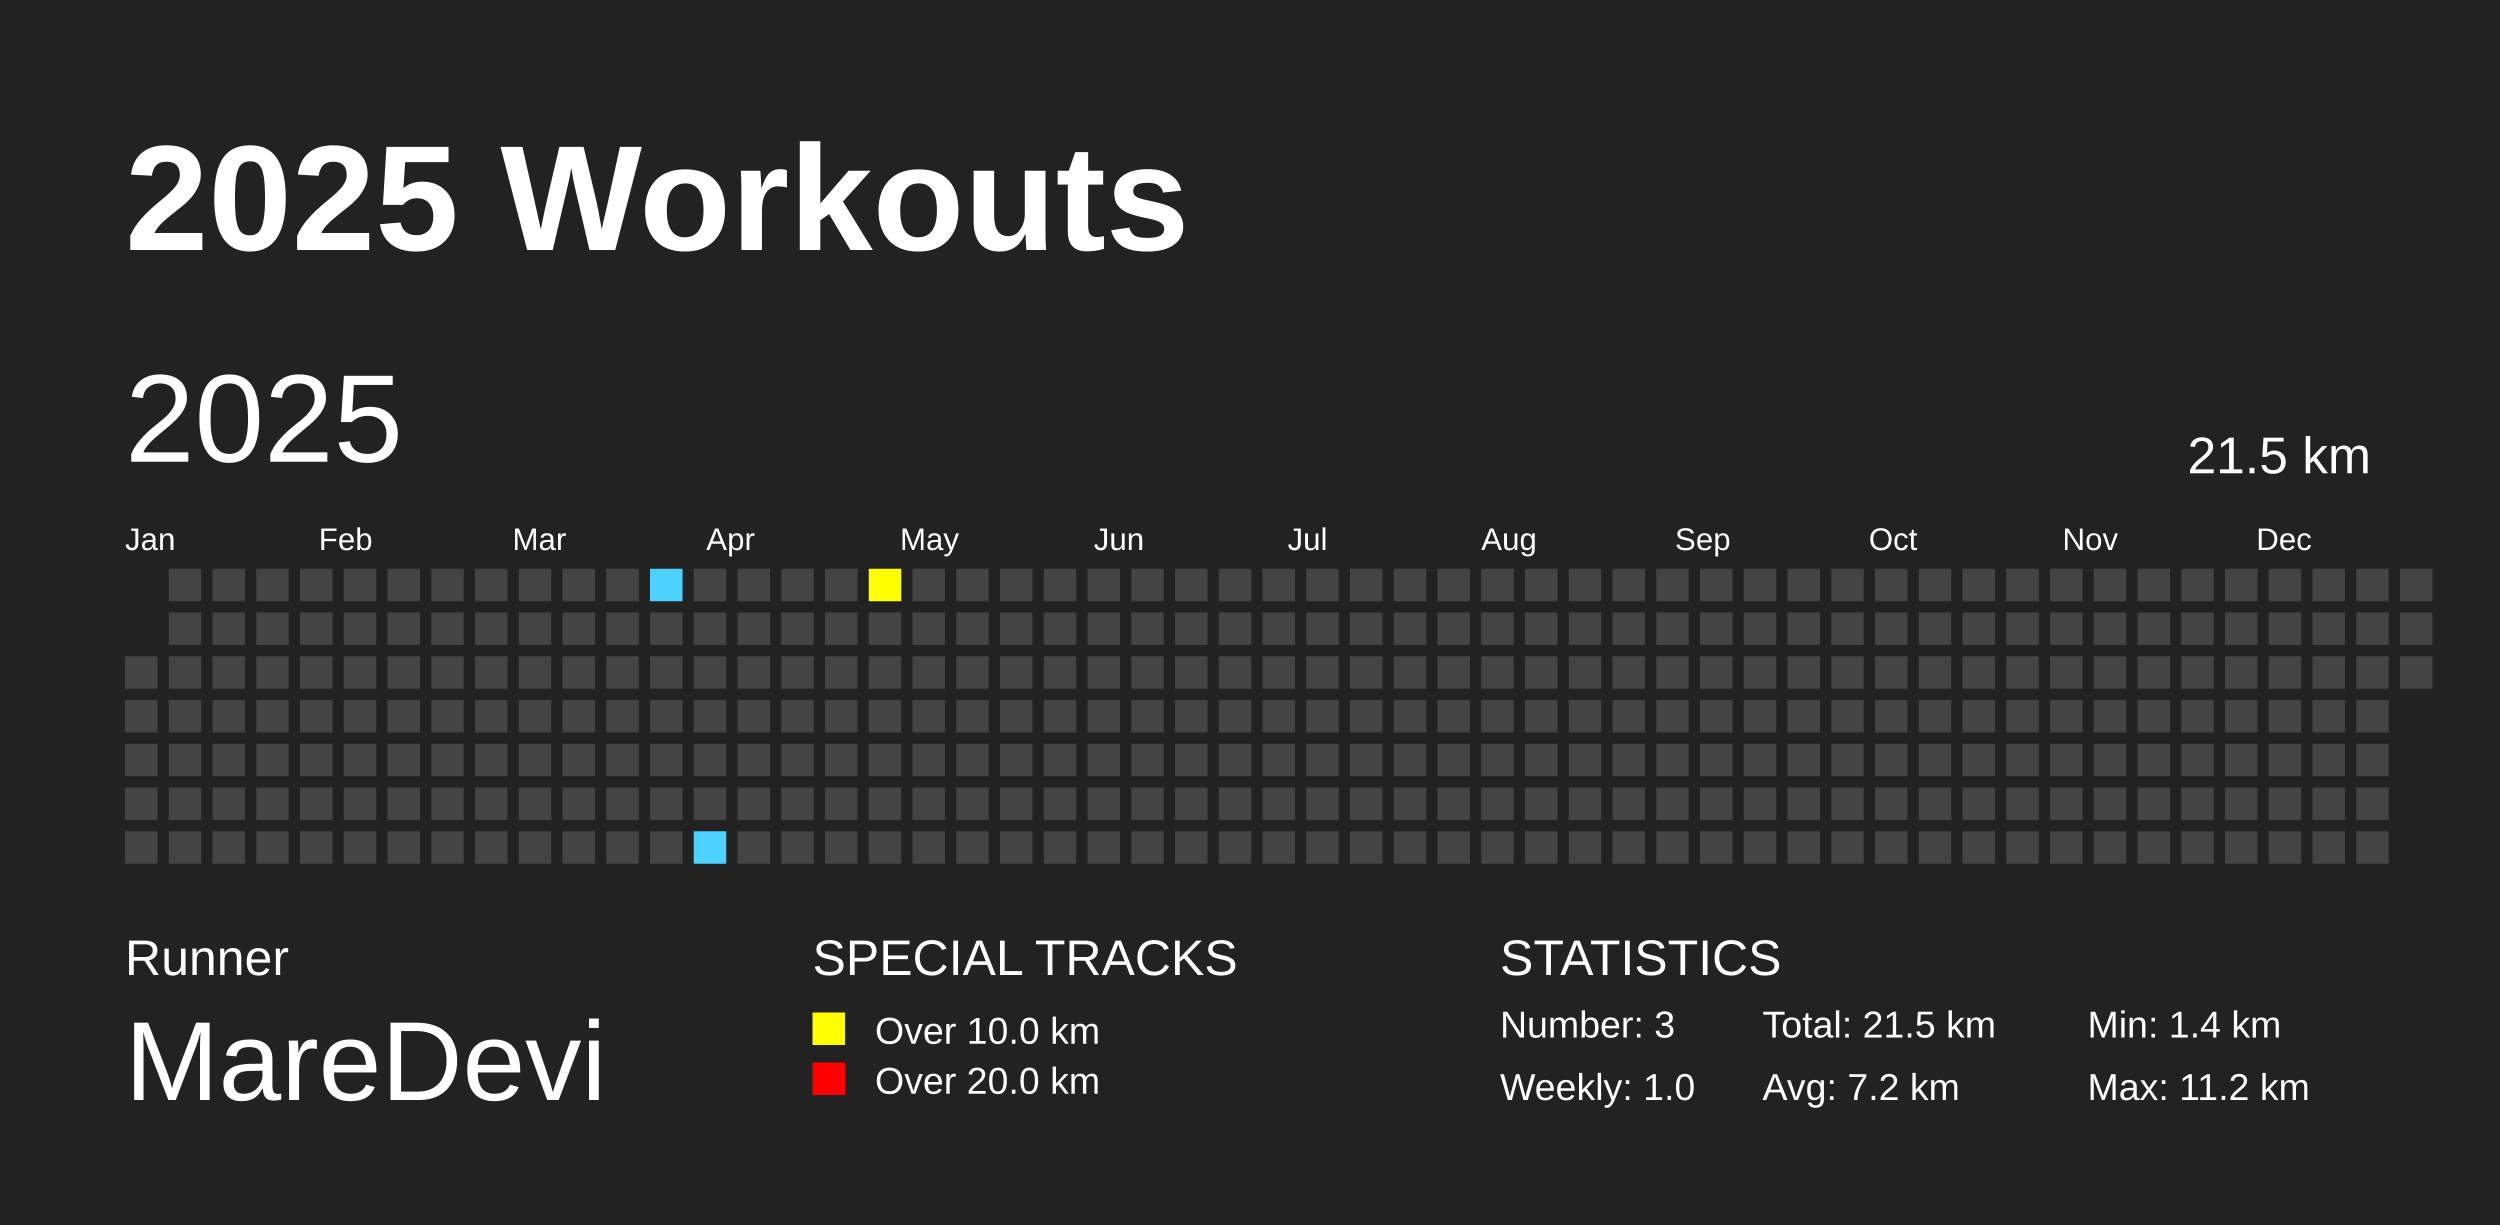
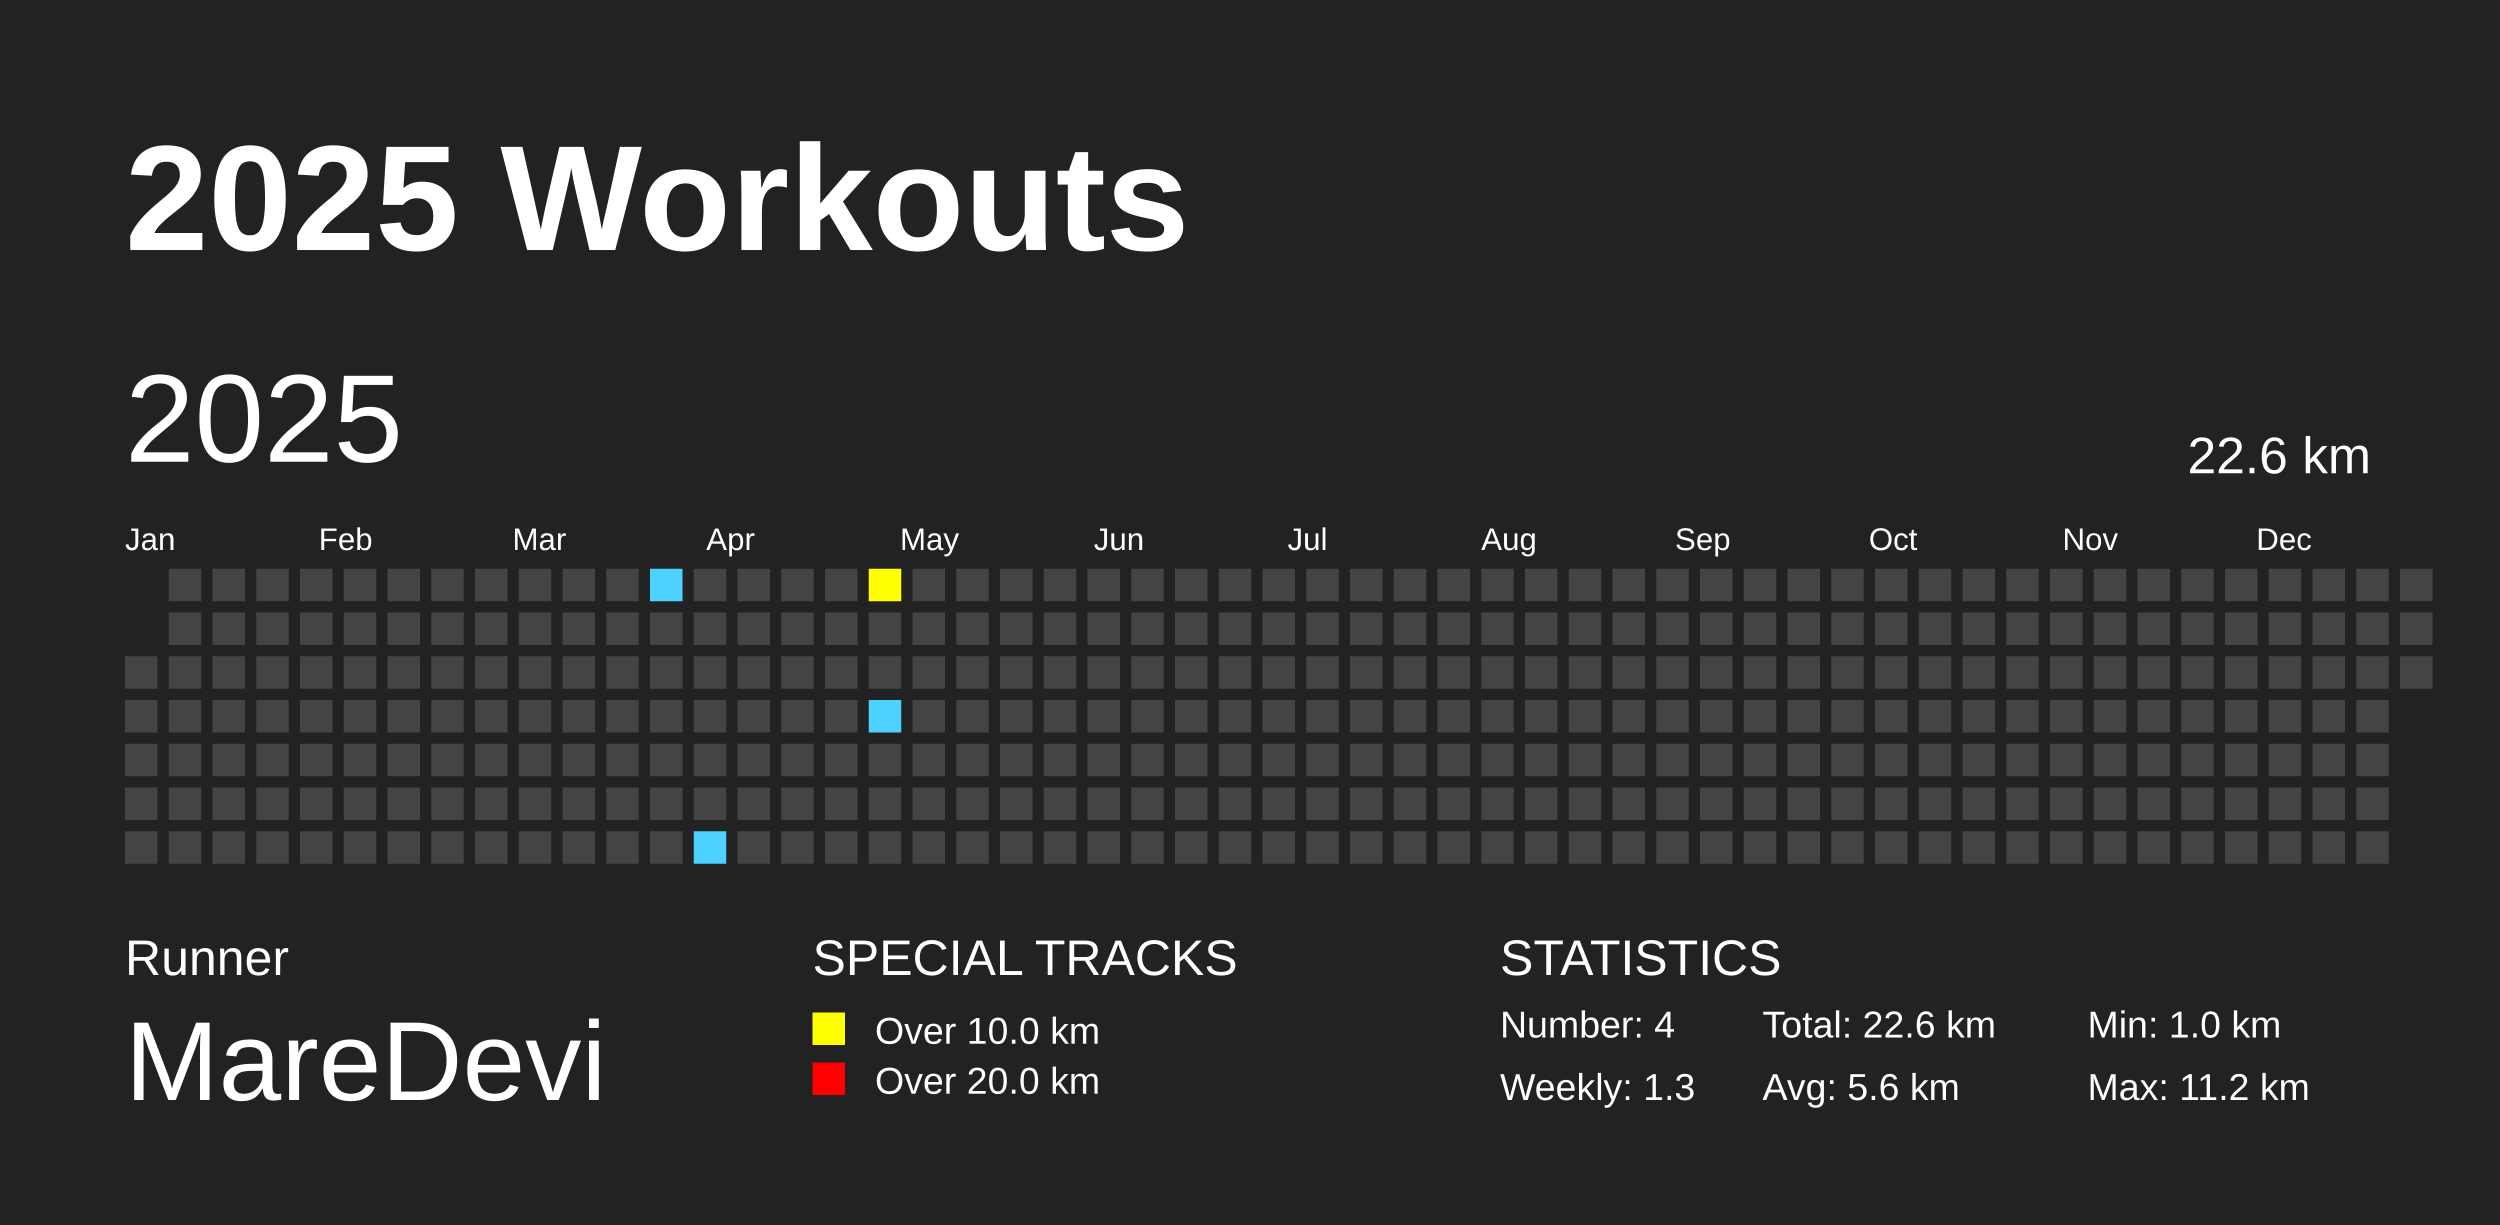
<svg xmlns="http://www.w3.org/2000/svg" baseProfile="full" height="98mm" version="1.1" viewBox="0,0,200,98" width="200mm">
  <defs />
  <rect fill="#222222" height="98" width="200" x="0" y="0" />
  <text fill="#FFFFFF" style="font-size:12px; font-family:Arial; font-weight:bold;" x="10" y="20">2025 Workouts</text>
  <text fill="#FFFFFF" style="font-size:4px; font-family:Arial" x="10" y="78">Runner</text>
  <text fill="#FFFFFF" style="font-size:9px; font-family:Arial" x="10" y="88">MareDevi</text>
  <text fill="#FFFFFF" style="font-size:4px; font-family:Arial" x="65" y="78">SPECIAL TRACKS</text>
  <rect fill="yellow" height="2.6" width="2.6" x="65" y="81" />
  <text fill="#FFFFFF" style="font-size:3px; font-family:Arial" x="70" y="83.5">Over 10.0 km</text>
  <rect fill="red" height="2.6" width="2.6" x="65" y="85" />
  <text fill="#FFFFFF" style="font-size:3px; font-family:Arial" x="70" y="87.5">Over 20.0 km</text>
  <text fill="#FFFFFF" style="font-size:4px; font-family:Arial" x="120" y="78">STATISTICS</text>
-   <text fill="#FFFFFF" style="font-size:3px; font-family:Arial" x="120" y="83">Number: 3</text>
-   <text fill="#FFFFFF" style="font-size:3px; font-family:Arial" x="120" y="88">Weekly: 1.0</text>
-   <text fill="#FFFFFF" style="font-size:3px; font-family:Arial" x="141" y="83">Total: 21.5 km</text>
-   <text fill="#FFFFFF" style="font-size:3px; font-family:Arial" x="141" y="88">Avg: 7.2 km</text>
-   <text fill="#FFFFFF" style="font-size:3px; font-family:Arial" x="167" y="83">Min: 1.4 km</text>
+   <text fill="#FFFFFF" style="font-size:3px; font-family:Arial" x="120" y="83">Number: 4</text>
+   <text fill="#FFFFFF" style="font-size:3px; font-family:Arial" x="120" y="88">Weekly: 1.3</text>
+   <text fill="#FFFFFF" style="font-size:3px; font-family:Arial" x="141" y="83">Total: 22.6 km</text>
+   <text fill="#FFFFFF" style="font-size:3px; font-family:Arial" x="141" y="88">Avg: 5.6 km</text>
+   <text fill="#FFFFFF" style="font-size:3px; font-family:Arial" x="167" y="83">Min: 1.0 km</text>
  <text fill="#FFFFFF" style="font-size:3px; font-family:Arial" x="167" y="88">Max: 11.2 km</text>
  <text dominant-baseline="hanging" fill="#FFFFFF" style="font-size:10.0px; font-family:Arial;" x="10" y="30">2025</text>
-   <text dominant-baseline="hanging" fill="#FFFFFF" style="font-size:4.125px; font-family:Arial;" x="175" y="35">21.5 km</text>
+   <text dominant-baseline="hanging" fill="#FFFFFF" style="font-size:4.125px; font-family:Arial;" x="175" y="35">22.6 km</text>
  <text fill="#FFFFFF" style="font-size:2.5px; font-family:Arial" x="10.0" y="44">Jan</text>
  <text fill="#FFFFFF" style="font-size:2.5px; font-family:Arial" x="25.5" y="44">Feb</text>
  <text fill="#FFFFFF" style="font-size:2.5px; font-family:Arial" x="41.0" y="44">Mar</text>
  <text fill="#FFFFFF" style="font-size:2.5px; font-family:Arial" x="56.5" y="44">Apr</text>
  <text fill="#FFFFFF" style="font-size:2.5px; font-family:Arial" x="72.0" y="44">May</text>
  <text fill="#FFFFFF" style="font-size:2.5px; font-family:Arial" x="87.5" y="44">Jun</text>
  <text fill="#FFFFFF" style="font-size:2.5px; font-family:Arial" x="103.0" y="44">Jul</text>
  <text fill="#FFFFFF" style="font-size:2.5px; font-family:Arial" x="118.5" y="44">Aug</text>
  <text fill="#FFFFFF" style="font-size:2.5px; font-family:Arial" x="134.0" y="44">Sep</text>
  <text fill="#FFFFFF" style="font-size:2.5px; font-family:Arial" x="149.5" y="44">Oct</text>
  <text fill="#FFFFFF" style="font-size:2.5px; font-family:Arial" x="165.0" y="44">Nov</text>
  <text fill="#FFFFFF" style="font-size:2.5px; font-family:Arial" x="180.5" y="44">Dec</text>
  <rect fill="#444444" height="2.6" width="2.6" x="10.0" y="52.5" />
  <rect fill="#444444" height="2.6" width="2.6" x="10.0" y="56.0" />
  <rect fill="#444444" height="2.6" width="2.6" x="10.0" y="59.5" />
  <rect fill="#444444" height="2.6" width="2.6" x="10.0" y="63.0" />
  <rect fill="#444444" height="2.6" width="2.6" x="10.0" y="66.5" />
  <rect fill="#444444" height="2.6" width="2.6" x="13.5" y="45.5" />
  <rect fill="#444444" height="2.6" width="2.6" x="13.5" y="49.0" />
  <rect fill="#444444" height="2.6" width="2.6" x="13.5" y="52.5" />
  <rect fill="#444444" height="2.6" width="2.6" x="13.5" y="56.0" />
  <rect fill="#444444" height="2.6" width="2.6" x="13.5" y="59.5" />
  <rect fill="#444444" height="2.6" width="2.6" x="13.5" y="63.0" />
  <rect fill="#444444" height="2.6" width="2.6" x="13.5" y="66.5" />
  <rect fill="#444444" height="2.6" width="2.6" x="17.0" y="45.5" />
  <rect fill="#444444" height="2.6" width="2.6" x="17.0" y="49.0" />
  <rect fill="#444444" height="2.6" width="2.6" x="17.0" y="52.5" />
  <rect fill="#444444" height="2.6" width="2.6" x="17.0" y="56.0" />
  <rect fill="#444444" height="2.6" width="2.6" x="17.0" y="59.5" />
  <rect fill="#444444" height="2.6" width="2.6" x="17.0" y="63.0" />
  <rect fill="#444444" height="2.6" width="2.6" x="17.0" y="66.5" />
  <rect fill="#444444" height="2.6" width="2.6" x="20.5" y="45.5" />
  <rect fill="#444444" height="2.6" width="2.6" x="20.5" y="49.0" />
  <rect fill="#444444" height="2.6" width="2.6" x="20.5" y="52.5" />
  <rect fill="#444444" height="2.6" width="2.6" x="20.5" y="56.0" />
  <rect fill="#444444" height="2.6" width="2.6" x="20.5" y="59.5" />
  <rect fill="#444444" height="2.6" width="2.6" x="20.5" y="63.0" />
  <rect fill="#444444" height="2.6" width="2.6" x="20.5" y="66.5" />
  <rect fill="#444444" height="2.6" width="2.6" x="24.0" y="45.5" />
  <rect fill="#444444" height="2.6" width="2.6" x="24.0" y="49.0" />
  <rect fill="#444444" height="2.6" width="2.6" x="24.0" y="52.5" />
  <rect fill="#444444" height="2.6" width="2.6" x="24.0" y="56.0" />
  <rect fill="#444444" height="2.6" width="2.6" x="24.0" y="59.5" />
  <rect fill="#444444" height="2.6" width="2.6" x="24.0" y="63.0" />
  <rect fill="#444444" height="2.6" width="2.6" x="24.0" y="66.5" />
  <rect fill="#444444" height="2.6" width="2.6" x="27.5" y="45.5" />
  <rect fill="#444444" height="2.6" width="2.6" x="27.5" y="49.0" />
  <rect fill="#444444" height="2.6" width="2.6" x="27.5" y="52.5" />
  <rect fill="#444444" height="2.6" width="2.6" x="27.5" y="56.0" />
  <rect fill="#444444" height="2.6" width="2.6" x="27.5" y="59.5" />
  <rect fill="#444444" height="2.6" width="2.6" x="27.5" y="63.0" />
  <rect fill="#444444" height="2.6" width="2.6" x="27.5" y="66.5" />
  <rect fill="#444444" height="2.6" width="2.6" x="31.0" y="45.5" />
  <rect fill="#444444" height="2.6" width="2.6" x="31.0" y="49.0" />
  <rect fill="#444444" height="2.6" width="2.6" x="31.0" y="52.5" />
  <rect fill="#444444" height="2.6" width="2.6" x="31.0" y="56.0" />
  <rect fill="#444444" height="2.6" width="2.6" x="31.0" y="59.5" />
  <rect fill="#444444" height="2.6" width="2.6" x="31.0" y="63.0" />
  <rect fill="#444444" height="2.6" width="2.6" x="31.0" y="66.5" />
  <rect fill="#444444" height="2.6" width="2.6" x="34.5" y="45.5" />
  <rect fill="#444444" height="2.6" width="2.6" x="34.5" y="49.0" />
  <rect fill="#444444" height="2.6" width="2.6" x="34.5" y="52.5" />
  <rect fill="#444444" height="2.6" width="2.6" x="34.5" y="56.0" />
  <rect fill="#444444" height="2.6" width="2.6" x="34.5" y="59.5" />
  <rect fill="#444444" height="2.6" width="2.6" x="34.5" y="63.0" />
  <rect fill="#444444" height="2.6" width="2.6" x="34.5" y="66.5" />
  <rect fill="#444444" height="2.6" width="2.6" x="38.0" y="45.5" />
  <rect fill="#444444" height="2.6" width="2.6" x="38.0" y="49.0" />
  <rect fill="#444444" height="2.6" width="2.6" x="38.0" y="52.5" />
  <rect fill="#444444" height="2.6" width="2.6" x="38.0" y="56.0" />
  <rect fill="#444444" height="2.6" width="2.6" x="38.0" y="59.5" />
  <rect fill="#444444" height="2.6" width="2.6" x="38.0" y="63.0" />
  <rect fill="#444444" height="2.6" width="2.6" x="38.0" y="66.5" />
  <rect fill="#444444" height="2.6" width="2.6" x="41.5" y="45.5" />
  <rect fill="#444444" height="2.6" width="2.6" x="41.5" y="49.0" />
  <rect fill="#444444" height="2.6" width="2.6" x="41.5" y="52.5" />
  <rect fill="#444444" height="2.6" width="2.6" x="41.5" y="56.0" />
  <rect fill="#444444" height="2.6" width="2.6" x="41.5" y="59.5" />
  <rect fill="#444444" height="2.6" width="2.6" x="41.5" y="63.0" />
  <rect fill="#444444" height="2.6" width="2.6" x="41.5" y="66.5" />
  <rect fill="#444444" height="2.6" width="2.6" x="45.0" y="45.5" />
  <rect fill="#444444" height="2.6" width="2.6" x="45.0" y="49.0" />
  <rect fill="#444444" height="2.6" width="2.6" x="45.0" y="52.5" />
  <rect fill="#444444" height="2.6" width="2.6" x="45.0" y="56.0" />
  <rect fill="#444444" height="2.6" width="2.6" x="45.0" y="59.5" />
  <rect fill="#444444" height="2.6" width="2.6" x="45.0" y="63.0" />
  <rect fill="#444444" height="2.6" width="2.6" x="45.0" y="66.5" />
  <rect fill="#444444" height="2.6" width="2.6" x="48.5" y="45.5" />
  <rect fill="#444444" height="2.6" width="2.6" x="48.5" y="49.0" />
  <rect fill="#444444" height="2.6" width="2.6" x="48.5" y="52.5" />
  <rect fill="#444444" height="2.6" width="2.6" x="48.5" y="56.0" />
  <rect fill="#444444" height="2.6" width="2.6" x="48.5" y="59.5" />
  <rect fill="#444444" height="2.6" width="2.6" x="48.5" y="63.0" />
  <rect fill="#444444" height="2.6" width="2.6" x="48.5" y="66.5" />
  <rect fill="#4DD2FF" height="2.6" width="2.6" x="52.0" y="45.5" />
  <rect fill="#444444" height="2.6" width="2.6" x="52.0" y="49.0" />
  <rect fill="#444444" height="2.6" width="2.6" x="52.0" y="52.5" />
  <rect fill="#444444" height="2.6" width="2.6" x="52.0" y="56.0" />
  <rect fill="#444444" height="2.6" width="2.6" x="52.0" y="59.5" />
  <rect fill="#444444" height="2.6" width="2.6" x="52.0" y="63.0" />
  <rect fill="#444444" height="2.6" width="2.6" x="52.0" y="66.5" />
  <rect fill="#444444" height="2.6" width="2.6" x="55.5" y="45.5" />
  <rect fill="#444444" height="2.6" width="2.6" x="55.5" y="49.0" />
  <rect fill="#444444" height="2.6" width="2.6" x="55.5" y="52.5" />
  <rect fill="#444444" height="2.6" width="2.6" x="55.5" y="56.0" />
  <rect fill="#444444" height="2.6" width="2.6" x="55.5" y="59.5" />
  <rect fill="#444444" height="2.6" width="2.6" x="55.5" y="63.0" />
  <rect fill="#4DD2FF" height="2.6" width="2.6" x="55.5" y="66.5" />
  <rect fill="#444444" height="2.6" width="2.6" x="59.0" y="45.5" />
  <rect fill="#444444" height="2.6" width="2.6" x="59.0" y="49.0" />
  <rect fill="#444444" height="2.6" width="2.6" x="59.0" y="52.5" />
  <rect fill="#444444" height="2.6" width="2.6" x="59.0" y="56.0" />
  <rect fill="#444444" height="2.6" width="2.6" x="59.0" y="59.5" />
  <rect fill="#444444" height="2.6" width="2.6" x="59.0" y="63.0" />
  <rect fill="#444444" height="2.6" width="2.6" x="59.0" y="66.5" />
  <rect fill="#444444" height="2.6" width="2.6" x="62.5" y="45.5" />
  <rect fill="#444444" height="2.6" width="2.6" x="62.5" y="49.0" />
  <rect fill="#444444" height="2.6" width="2.6" x="62.5" y="52.5" />
  <rect fill="#444444" height="2.6" width="2.6" x="62.5" y="56.0" />
  <rect fill="#444444" height="2.6" width="2.6" x="62.5" y="59.5" />
  <rect fill="#444444" height="2.6" width="2.6" x="62.5" y="63.0" />
  <rect fill="#444444" height="2.6" width="2.6" x="62.5" y="66.5" />
  <rect fill="#444444" height="2.6" width="2.6" x="66.0" y="45.5" />
  <rect fill="#444444" height="2.6" width="2.6" x="66.0" y="49.0" />
  <rect fill="#444444" height="2.6" width="2.6" x="66.0" y="52.5" />
  <rect fill="#444444" height="2.6" width="2.6" x="66.0" y="56.0" />
  <rect fill="#444444" height="2.6" width="2.6" x="66.0" y="59.5" />
  <rect fill="#444444" height="2.6" width="2.6" x="66.0" y="63.0" />
  <rect fill="#444444" height="2.6" width="2.6" x="66.0" y="66.5" />
  <rect fill="yellow" height="2.6" width="2.6" x="69.5" y="45.5" />
  <rect fill="#444444" height="2.6" width="2.6" x="69.5" y="49.0" />
  <rect fill="#444444" height="2.6" width="2.6" x="69.5" y="52.5" />
-   <rect fill="#444444" height="2.6" width="2.6" x="69.5" y="56.0" />
+   <rect fill="#4DD2FF" height="2.6" width="2.6" x="69.5" y="56.0" />
  <rect fill="#444444" height="2.6" width="2.6" x="69.5" y="59.5" />
  <rect fill="#444444" height="2.6" width="2.6" x="69.5" y="63.0" />
  <rect fill="#444444" height="2.6" width="2.6" x="69.5" y="66.5" />
  <rect fill="#444444" height="2.6" width="2.6" x="73.0" y="45.5" />
  <rect fill="#444444" height="2.6" width="2.6" x="73.0" y="49.0" />
  <rect fill="#444444" height="2.6" width="2.6" x="73.0" y="52.5" />
  <rect fill="#444444" height="2.6" width="2.6" x="73.0" y="56.0" />
  <rect fill="#444444" height="2.6" width="2.6" x="73.0" y="59.5" />
  <rect fill="#444444" height="2.6" width="2.6" x="73.0" y="63.0" />
  <rect fill="#444444" height="2.6" width="2.6" x="73.0" y="66.5" />
  <rect fill="#444444" height="2.6" width="2.6" x="76.5" y="45.5" />
  <rect fill="#444444" height="2.6" width="2.6" x="76.5" y="49.0" />
  <rect fill="#444444" height="2.6" width="2.6" x="76.5" y="52.5" />
  <rect fill="#444444" height="2.6" width="2.6" x="76.5" y="56.0" />
  <rect fill="#444444" height="2.6" width="2.6" x="76.5" y="59.5" />
  <rect fill="#444444" height="2.6" width="2.6" x="76.5" y="63.0" />
  <rect fill="#444444" height="2.6" width="2.6" x="76.5" y="66.5" />
  <rect fill="#444444" height="2.6" width="2.6" x="80.0" y="45.5" />
  <rect fill="#444444" height="2.6" width="2.6" x="80.0" y="49.0" />
  <rect fill="#444444" height="2.6" width="2.6" x="80.0" y="52.5" />
  <rect fill="#444444" height="2.6" width="2.6" x="80.0" y="56.0" />
  <rect fill="#444444" height="2.6" width="2.6" x="80.0" y="59.5" />
  <rect fill="#444444" height="2.6" width="2.6" x="80.0" y="63.0" />
  <rect fill="#444444" height="2.6" width="2.6" x="80.0" y="66.5" />
  <rect fill="#444444" height="2.6" width="2.6" x="83.5" y="45.5" />
  <rect fill="#444444" height="2.6" width="2.6" x="83.5" y="49.0" />
  <rect fill="#444444" height="2.6" width="2.6" x="83.5" y="52.5" />
  <rect fill="#444444" height="2.6" width="2.6" x="83.5" y="56.0" />
  <rect fill="#444444" height="2.6" width="2.6" x="83.5" y="59.5" />
  <rect fill="#444444" height="2.6" width="2.6" x="83.5" y="63.0" />
  <rect fill="#444444" height="2.6" width="2.6" x="83.5" y="66.5" />
  <rect fill="#444444" height="2.6" width="2.6" x="87.0" y="45.5" />
  <rect fill="#444444" height="2.6" width="2.6" x="87.0" y="49.0" />
  <rect fill="#444444" height="2.6" width="2.6" x="87.0" y="52.5" />
  <rect fill="#444444" height="2.6" width="2.6" x="87.0" y="56.0" />
  <rect fill="#444444" height="2.6" width="2.6" x="87.0" y="59.5" />
  <rect fill="#444444" height="2.6" width="2.6" x="87.0" y="63.0" />
  <rect fill="#444444" height="2.6" width="2.6" x="87.0" y="66.5" />
  <rect fill="#444444" height="2.6" width="2.6" x="90.5" y="45.5" />
  <rect fill="#444444" height="2.6" width="2.6" x="90.5" y="49.0" />
  <rect fill="#444444" height="2.6" width="2.6" x="90.5" y="52.5" />
  <rect fill="#444444" height="2.6" width="2.6" x="90.5" y="56.0" />
  <rect fill="#444444" height="2.6" width="2.6" x="90.5" y="59.5" />
  <rect fill="#444444" height="2.6" width="2.6" x="90.5" y="63.0" />
  <rect fill="#444444" height="2.6" width="2.6" x="90.5" y="66.5" />
  <rect fill="#444444" height="2.6" width="2.6" x="94.0" y="45.5" />
  <rect fill="#444444" height="2.6" width="2.6" x="94.0" y="49.0" />
  <rect fill="#444444" height="2.6" width="2.6" x="94.0" y="52.5" />
  <rect fill="#444444" height="2.6" width="2.6" x="94.0" y="56.0" />
  <rect fill="#444444" height="2.6" width="2.6" x="94.0" y="59.5" />
  <rect fill="#444444" height="2.6" width="2.6" x="94.0" y="63.0" />
  <rect fill="#444444" height="2.6" width="2.6" x="94.0" y="66.5" />
  <rect fill="#444444" height="2.6" width="2.6" x="97.5" y="45.5" />
  <rect fill="#444444" height="2.6" width="2.6" x="97.5" y="49.0" />
  <rect fill="#444444" height="2.6" width="2.6" x="97.5" y="52.5" />
  <rect fill="#444444" height="2.6" width="2.6" x="97.5" y="56.0" />
  <rect fill="#444444" height="2.6" width="2.6" x="97.5" y="59.5" />
  <rect fill="#444444" height="2.6" width="2.6" x="97.5" y="63.0" />
  <rect fill="#444444" height="2.6" width="2.6" x="97.5" y="66.5" />
  <rect fill="#444444" height="2.6" width="2.6" x="101.0" y="45.5" />
  <rect fill="#444444" height="2.6" width="2.6" x="101.0" y="49.0" />
  <rect fill="#444444" height="2.6" width="2.6" x="101.0" y="52.5" />
  <rect fill="#444444" height="2.6" width="2.6" x="101.0" y="56.0" />
  <rect fill="#444444" height="2.6" width="2.6" x="101.0" y="59.5" />
  <rect fill="#444444" height="2.6" width="2.6" x="101.0" y="63.0" />
  <rect fill="#444444" height="2.6" width="2.6" x="101.0" y="66.5" />
  <rect fill="#444444" height="2.6" width="2.6" x="104.5" y="45.5" />
  <rect fill="#444444" height="2.6" width="2.6" x="104.5" y="49.0" />
  <rect fill="#444444" height="2.6" width="2.6" x="104.5" y="52.5" />
  <rect fill="#444444" height="2.6" width="2.6" x="104.5" y="56.0" />
  <rect fill="#444444" height="2.6" width="2.6" x="104.5" y="59.5" />
  <rect fill="#444444" height="2.6" width="2.6" x="104.5" y="63.0" />
  <rect fill="#444444" height="2.6" width="2.6" x="104.5" y="66.5" />
  <rect fill="#444444" height="2.6" width="2.6" x="108.0" y="45.5" />
  <rect fill="#444444" height="2.6" width="2.6" x="108.0" y="49.0" />
  <rect fill="#444444" height="2.6" width="2.6" x="108.0" y="52.5" />
  <rect fill="#444444" height="2.6" width="2.6" x="108.0" y="56.0" />
  <rect fill="#444444" height="2.6" width="2.6" x="108.0" y="59.5" />
  <rect fill="#444444" height="2.6" width="2.6" x="108.0" y="63.0" />
  <rect fill="#444444" height="2.6" width="2.6" x="108.0" y="66.5" />
  <rect fill="#444444" height="2.6" width="2.6" x="111.5" y="45.5" />
  <rect fill="#444444" height="2.6" width="2.6" x="111.5" y="49.0" />
  <rect fill="#444444" height="2.6" width="2.6" x="111.5" y="52.5" />
  <rect fill="#444444" height="2.6" width="2.6" x="111.5" y="56.0" />
  <rect fill="#444444" height="2.6" width="2.6" x="111.5" y="59.5" />
  <rect fill="#444444" height="2.6" width="2.6" x="111.5" y="63.0" />
  <rect fill="#444444" height="2.6" width="2.6" x="111.5" y="66.5" />
  <rect fill="#444444" height="2.6" width="2.6" x="115.0" y="45.5" />
  <rect fill="#444444" height="2.6" width="2.6" x="115.0" y="49.0" />
  <rect fill="#444444" height="2.6" width="2.6" x="115.0" y="52.5" />
  <rect fill="#444444" height="2.6" width="2.6" x="115.0" y="56.0" />
  <rect fill="#444444" height="2.6" width="2.6" x="115.0" y="59.5" />
  <rect fill="#444444" height="2.6" width="2.6" x="115.0" y="63.0" />
  <rect fill="#444444" height="2.6" width="2.6" x="115.0" y="66.5" />
  <rect fill="#444444" height="2.6" width="2.6" x="118.5" y="45.5" />
  <rect fill="#444444" height="2.6" width="2.6" x="118.5" y="49.0" />
  <rect fill="#444444" height="2.6" width="2.6" x="118.5" y="52.5" />
  <rect fill="#444444" height="2.6" width="2.6" x="118.5" y="56.0" />
  <rect fill="#444444" height="2.6" width="2.6" x="118.5" y="59.5" />
  <rect fill="#444444" height="2.6" width="2.6" x="118.5" y="63.0" />
  <rect fill="#444444" height="2.6" width="2.6" x="118.5" y="66.5" />
  <rect fill="#444444" height="2.6" width="2.6" x="122.0" y="45.5" />
  <rect fill="#444444" height="2.6" width="2.6" x="122.0" y="49.0" />
  <rect fill="#444444" height="2.6" width="2.6" x="122.0" y="52.5" />
  <rect fill="#444444" height="2.6" width="2.6" x="122.0" y="56.0" />
  <rect fill="#444444" height="2.6" width="2.6" x="122.0" y="59.5" />
  <rect fill="#444444" height="2.6" width="2.6" x="122.0" y="63.0" />
  <rect fill="#444444" height="2.6" width="2.6" x="122.0" y="66.5" />
  <rect fill="#444444" height="2.6" width="2.6" x="125.5" y="45.5" />
  <rect fill="#444444" height="2.6" width="2.6" x="125.5" y="49.0" />
  <rect fill="#444444" height="2.6" width="2.6" x="125.5" y="52.5" />
  <rect fill="#444444" height="2.6" width="2.6" x="125.5" y="56.0" />
  <rect fill="#444444" height="2.6" width="2.6" x="125.5" y="59.5" />
  <rect fill="#444444" height="2.6" width="2.6" x="125.5" y="63.0" />
  <rect fill="#444444" height="2.6" width="2.6" x="125.5" y="66.5" />
  <rect fill="#444444" height="2.6" width="2.6" x="129.0" y="45.5" />
  <rect fill="#444444" height="2.6" width="2.6" x="129.0" y="49.0" />
  <rect fill="#444444" height="2.6" width="2.6" x="129.0" y="52.5" />
  <rect fill="#444444" height="2.6" width="2.6" x="129.0" y="56.0" />
  <rect fill="#444444" height="2.6" width="2.6" x="129.0" y="59.5" />
  <rect fill="#444444" height="2.6" width="2.6" x="129.0" y="63.0" />
  <rect fill="#444444" height="2.6" width="2.6" x="129.0" y="66.5" />
  <rect fill="#444444" height="2.6" width="2.6" x="132.5" y="45.5" />
  <rect fill="#444444" height="2.6" width="2.6" x="132.5" y="49.0" />
  <rect fill="#444444" height="2.6" width="2.6" x="132.5" y="52.5" />
  <rect fill="#444444" height="2.6" width="2.6" x="132.5" y="56.0" />
  <rect fill="#444444" height="2.6" width="2.6" x="132.5" y="59.5" />
  <rect fill="#444444" height="2.6" width="2.6" x="132.5" y="63.0" />
  <rect fill="#444444" height="2.6" width="2.6" x="132.5" y="66.5" />
  <rect fill="#444444" height="2.6" width="2.6" x="136.0" y="45.5" />
  <rect fill="#444444" height="2.6" width="2.6" x="136.0" y="49.0" />
  <rect fill="#444444" height="2.6" width="2.6" x="136.0" y="52.5" />
  <rect fill="#444444" height="2.6" width="2.6" x="136.0" y="56.0" />
  <rect fill="#444444" height="2.6" width="2.6" x="136.0" y="59.5" />
  <rect fill="#444444" height="2.6" width="2.6" x="136.0" y="63.0" />
  <rect fill="#444444" height="2.6" width="2.6" x="136.0" y="66.5" />
  <rect fill="#444444" height="2.6" width="2.6" x="139.5" y="45.5" />
  <rect fill="#444444" height="2.6" width="2.6" x="139.5" y="49.0" />
  <rect fill="#444444" height="2.6" width="2.6" x="139.5" y="52.5" />
  <rect fill="#444444" height="2.6" width="2.6" x="139.5" y="56.0" />
  <rect fill="#444444" height="2.6" width="2.6" x="139.5" y="59.5" />
  <rect fill="#444444" height="2.6" width="2.6" x="139.5" y="63.0" />
  <rect fill="#444444" height="2.6" width="2.6" x="139.5" y="66.5" />
  <rect fill="#444444" height="2.6" width="2.6" x="143.0" y="45.5" />
  <rect fill="#444444" height="2.6" width="2.6" x="143.0" y="49.0" />
  <rect fill="#444444" height="2.6" width="2.6" x="143.0" y="52.5" />
  <rect fill="#444444" height="2.6" width="2.6" x="143.0" y="56.0" />
  <rect fill="#444444" height="2.6" width="2.6" x="143.0" y="59.5" />
  <rect fill="#444444" height="2.6" width="2.6" x="143.0" y="63.0" />
  <rect fill="#444444" height="2.6" width="2.6" x="143.0" y="66.5" />
  <rect fill="#444444" height="2.6" width="2.6" x="146.5" y="45.5" />
  <rect fill="#444444" height="2.6" width="2.6" x="146.5" y="49.0" />
  <rect fill="#444444" height="2.6" width="2.6" x="146.5" y="52.5" />
  <rect fill="#444444" height="2.6" width="2.6" x="146.5" y="56.0" />
  <rect fill="#444444" height="2.6" width="2.6" x="146.5" y="59.5" />
  <rect fill="#444444" height="2.6" width="2.6" x="146.5" y="63.0" />
  <rect fill="#444444" height="2.6" width="2.6" x="146.5" y="66.5" />
  <rect fill="#444444" height="2.6" width="2.6" x="150.0" y="45.5" />
  <rect fill="#444444" height="2.6" width="2.6" x="150.0" y="49.0" />
  <rect fill="#444444" height="2.6" width="2.6" x="150.0" y="52.5" />
  <rect fill="#444444" height="2.6" width="2.6" x="150.0" y="56.0" />
  <rect fill="#444444" height="2.6" width="2.6" x="150.0" y="59.5" />
  <rect fill="#444444" height="2.6" width="2.6" x="150.0" y="63.0" />
  <rect fill="#444444" height="2.6" width="2.6" x="150.0" y="66.5" />
  <rect fill="#444444" height="2.6" width="2.6" x="153.5" y="45.5" />
  <rect fill="#444444" height="2.6" width="2.6" x="153.5" y="49.0" />
  <rect fill="#444444" height="2.6" width="2.6" x="153.5" y="52.5" />
  <rect fill="#444444" height="2.6" width="2.6" x="153.5" y="56.0" />
  <rect fill="#444444" height="2.6" width="2.6" x="153.5" y="59.5" />
  <rect fill="#444444" height="2.6" width="2.6" x="153.5" y="63.0" />
  <rect fill="#444444" height="2.6" width="2.6" x="153.5" y="66.5" />
  <rect fill="#444444" height="2.6" width="2.6" x="157.0" y="45.5" />
  <rect fill="#444444" height="2.6" width="2.6" x="157.0" y="49.0" />
  <rect fill="#444444" height="2.6" width="2.6" x="157.0" y="52.5" />
  <rect fill="#444444" height="2.6" width="2.6" x="157.0" y="56.0" />
  <rect fill="#444444" height="2.6" width="2.6" x="157.0" y="59.5" />
  <rect fill="#444444" height="2.6" width="2.6" x="157.0" y="63.0" />
  <rect fill="#444444" height="2.6" width="2.6" x="157.0" y="66.5" />
  <rect fill="#444444" height="2.6" width="2.6" x="160.5" y="45.5" />
  <rect fill="#444444" height="2.6" width="2.6" x="160.5" y="49.0" />
  <rect fill="#444444" height="2.6" width="2.6" x="160.5" y="52.5" />
  <rect fill="#444444" height="2.6" width="2.6" x="160.5" y="56.0" />
  <rect fill="#444444" height="2.6" width="2.6" x="160.5" y="59.5" />
  <rect fill="#444444" height="2.6" width="2.6" x="160.5" y="63.0" />
  <rect fill="#444444" height="2.6" width="2.6" x="160.5" y="66.5" />
  <rect fill="#444444" height="2.6" width="2.6" x="164.0" y="45.5" />
  <rect fill="#444444" height="2.6" width="2.6" x="164.0" y="49.0" />
  <rect fill="#444444" height="2.6" width="2.6" x="164.0" y="52.5" />
  <rect fill="#444444" height="2.6" width="2.6" x="164.0" y="56.0" />
  <rect fill="#444444" height="2.6" width="2.6" x="164.0" y="59.5" />
  <rect fill="#444444" height="2.6" width="2.6" x="164.0" y="63.0" />
  <rect fill="#444444" height="2.6" width="2.6" x="164.0" y="66.5" />
  <rect fill="#444444" height="2.6" width="2.6" x="167.5" y="45.5" />
  <rect fill="#444444" height="2.6" width="2.6" x="167.5" y="49.0" />
  <rect fill="#444444" height="2.6" width="2.6" x="167.5" y="52.5" />
  <rect fill="#444444" height="2.6" width="2.6" x="167.5" y="56.0" />
  <rect fill="#444444" height="2.6" width="2.6" x="167.5" y="59.5" />
  <rect fill="#444444" height="2.6" width="2.6" x="167.5" y="63.0" />
  <rect fill="#444444" height="2.6" width="2.6" x="167.5" y="66.5" />
  <rect fill="#444444" height="2.6" width="2.6" x="171.0" y="45.5" />
  <rect fill="#444444" height="2.6" width="2.6" x="171.0" y="49.0" />
  <rect fill="#444444" height="2.6" width="2.6" x="171.0" y="52.5" />
  <rect fill="#444444" height="2.6" width="2.6" x="171.0" y="56.0" />
  <rect fill="#444444" height="2.6" width="2.6" x="171.0" y="59.5" />
  <rect fill="#444444" height="2.6" width="2.6" x="171.0" y="63.0" />
  <rect fill="#444444" height="2.6" width="2.6" x="171.0" y="66.5" />
  <rect fill="#444444" height="2.6" width="2.6" x="174.5" y="45.5" />
  <rect fill="#444444" height="2.6" width="2.6" x="174.5" y="49.0" />
  <rect fill="#444444" height="2.6" width="2.6" x="174.5" y="52.5" />
  <rect fill="#444444" height="2.6" width="2.6" x="174.5" y="56.0" />
  <rect fill="#444444" height="2.6" width="2.6" x="174.5" y="59.5" />
  <rect fill="#444444" height="2.6" width="2.6" x="174.5" y="63.0" />
  <rect fill="#444444" height="2.6" width="2.6" x="174.5" y="66.5" />
  <rect fill="#444444" height="2.6" width="2.6" x="178.0" y="45.5" />
  <rect fill="#444444" height="2.6" width="2.6" x="178.0" y="49.0" />
  <rect fill="#444444" height="2.6" width="2.6" x="178.0" y="52.5" />
  <rect fill="#444444" height="2.6" width="2.6" x="178.0" y="56.0" />
  <rect fill="#444444" height="2.6" width="2.6" x="178.0" y="59.5" />
  <rect fill="#444444" height="2.6" width="2.6" x="178.0" y="63.0" />
  <rect fill="#444444" height="2.6" width="2.6" x="178.0" y="66.5" />
  <rect fill="#444444" height="2.6" width="2.6" x="181.5" y="45.5" />
  <rect fill="#444444" height="2.6" width="2.6" x="181.5" y="49.0" />
  <rect fill="#444444" height="2.6" width="2.6" x="181.5" y="52.5" />
  <rect fill="#444444" height="2.6" width="2.6" x="181.5" y="56.0" />
  <rect fill="#444444" height="2.6" width="2.6" x="181.5" y="59.5" />
  <rect fill="#444444" height="2.6" width="2.6" x="181.5" y="63.0" />
  <rect fill="#444444" height="2.6" width="2.6" x="181.5" y="66.5" />
  <rect fill="#444444" height="2.6" width="2.6" x="185.0" y="45.5" />
  <rect fill="#444444" height="2.6" width="2.6" x="185.0" y="49.0" />
  <rect fill="#444444" height="2.6" width="2.6" x="185.0" y="52.5" />
  <rect fill="#444444" height="2.6" width="2.6" x="185.0" y="56.0" />
  <rect fill="#444444" height="2.6" width="2.6" x="185.0" y="59.5" />
  <rect fill="#444444" height="2.6" width="2.6" x="185.0" y="63.0" />
  <rect fill="#444444" height="2.6" width="2.6" x="185.0" y="66.5" />
  <rect fill="#444444" height="2.6" width="2.6" x="188.5" y="45.5" />
  <rect fill="#444444" height="2.6" width="2.6" x="188.5" y="49.0" />
  <rect fill="#444444" height="2.6" width="2.6" x="188.5" y="52.5" />
  <rect fill="#444444" height="2.6" width="2.6" x="188.5" y="56.0" />
  <rect fill="#444444" height="2.6" width="2.6" x="188.5" y="59.5" />
  <rect fill="#444444" height="2.6" width="2.6" x="188.5" y="63.0" />
  <rect fill="#444444" height="2.6" width="2.6" x="188.5" y="66.5" />
  <rect fill="#444444" height="2.6" width="2.6" x="192.0" y="45.5" />
  <rect fill="#444444" height="2.6" width="2.6" x="192.0" y="49.0" />
  <rect fill="#444444" height="2.6" width="2.6" x="192.0" y="52.5" />
</svg>
